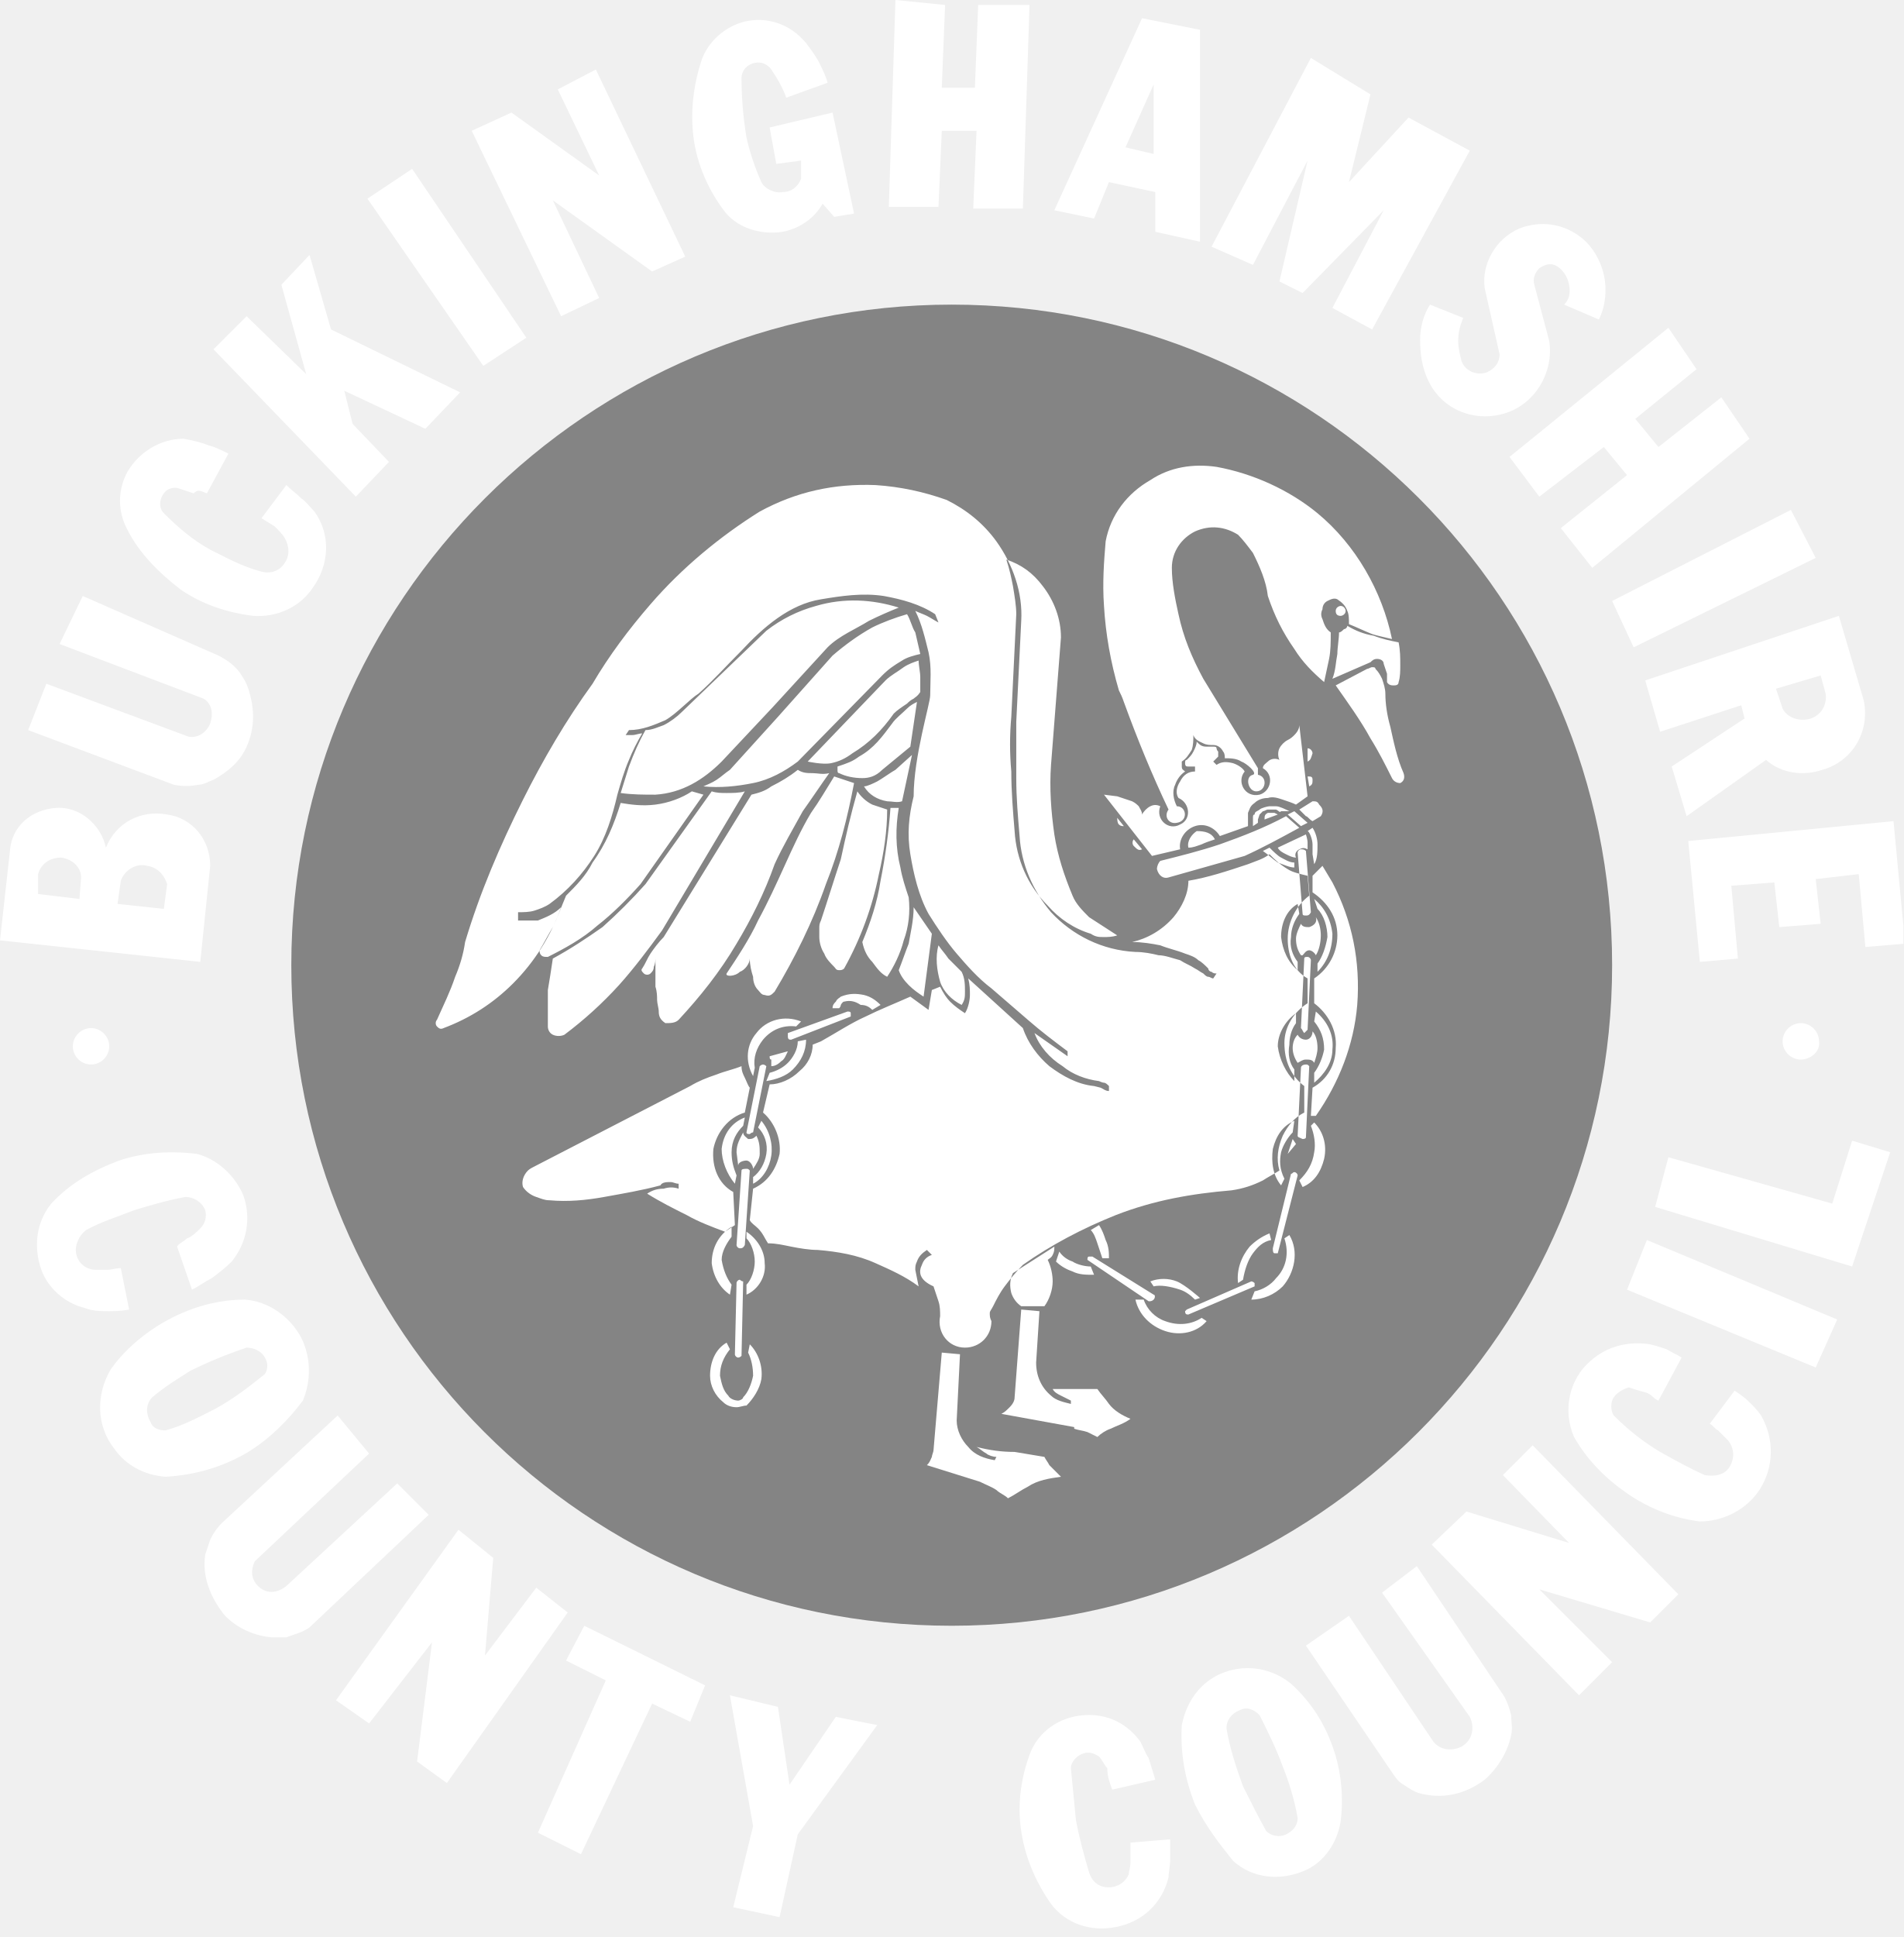
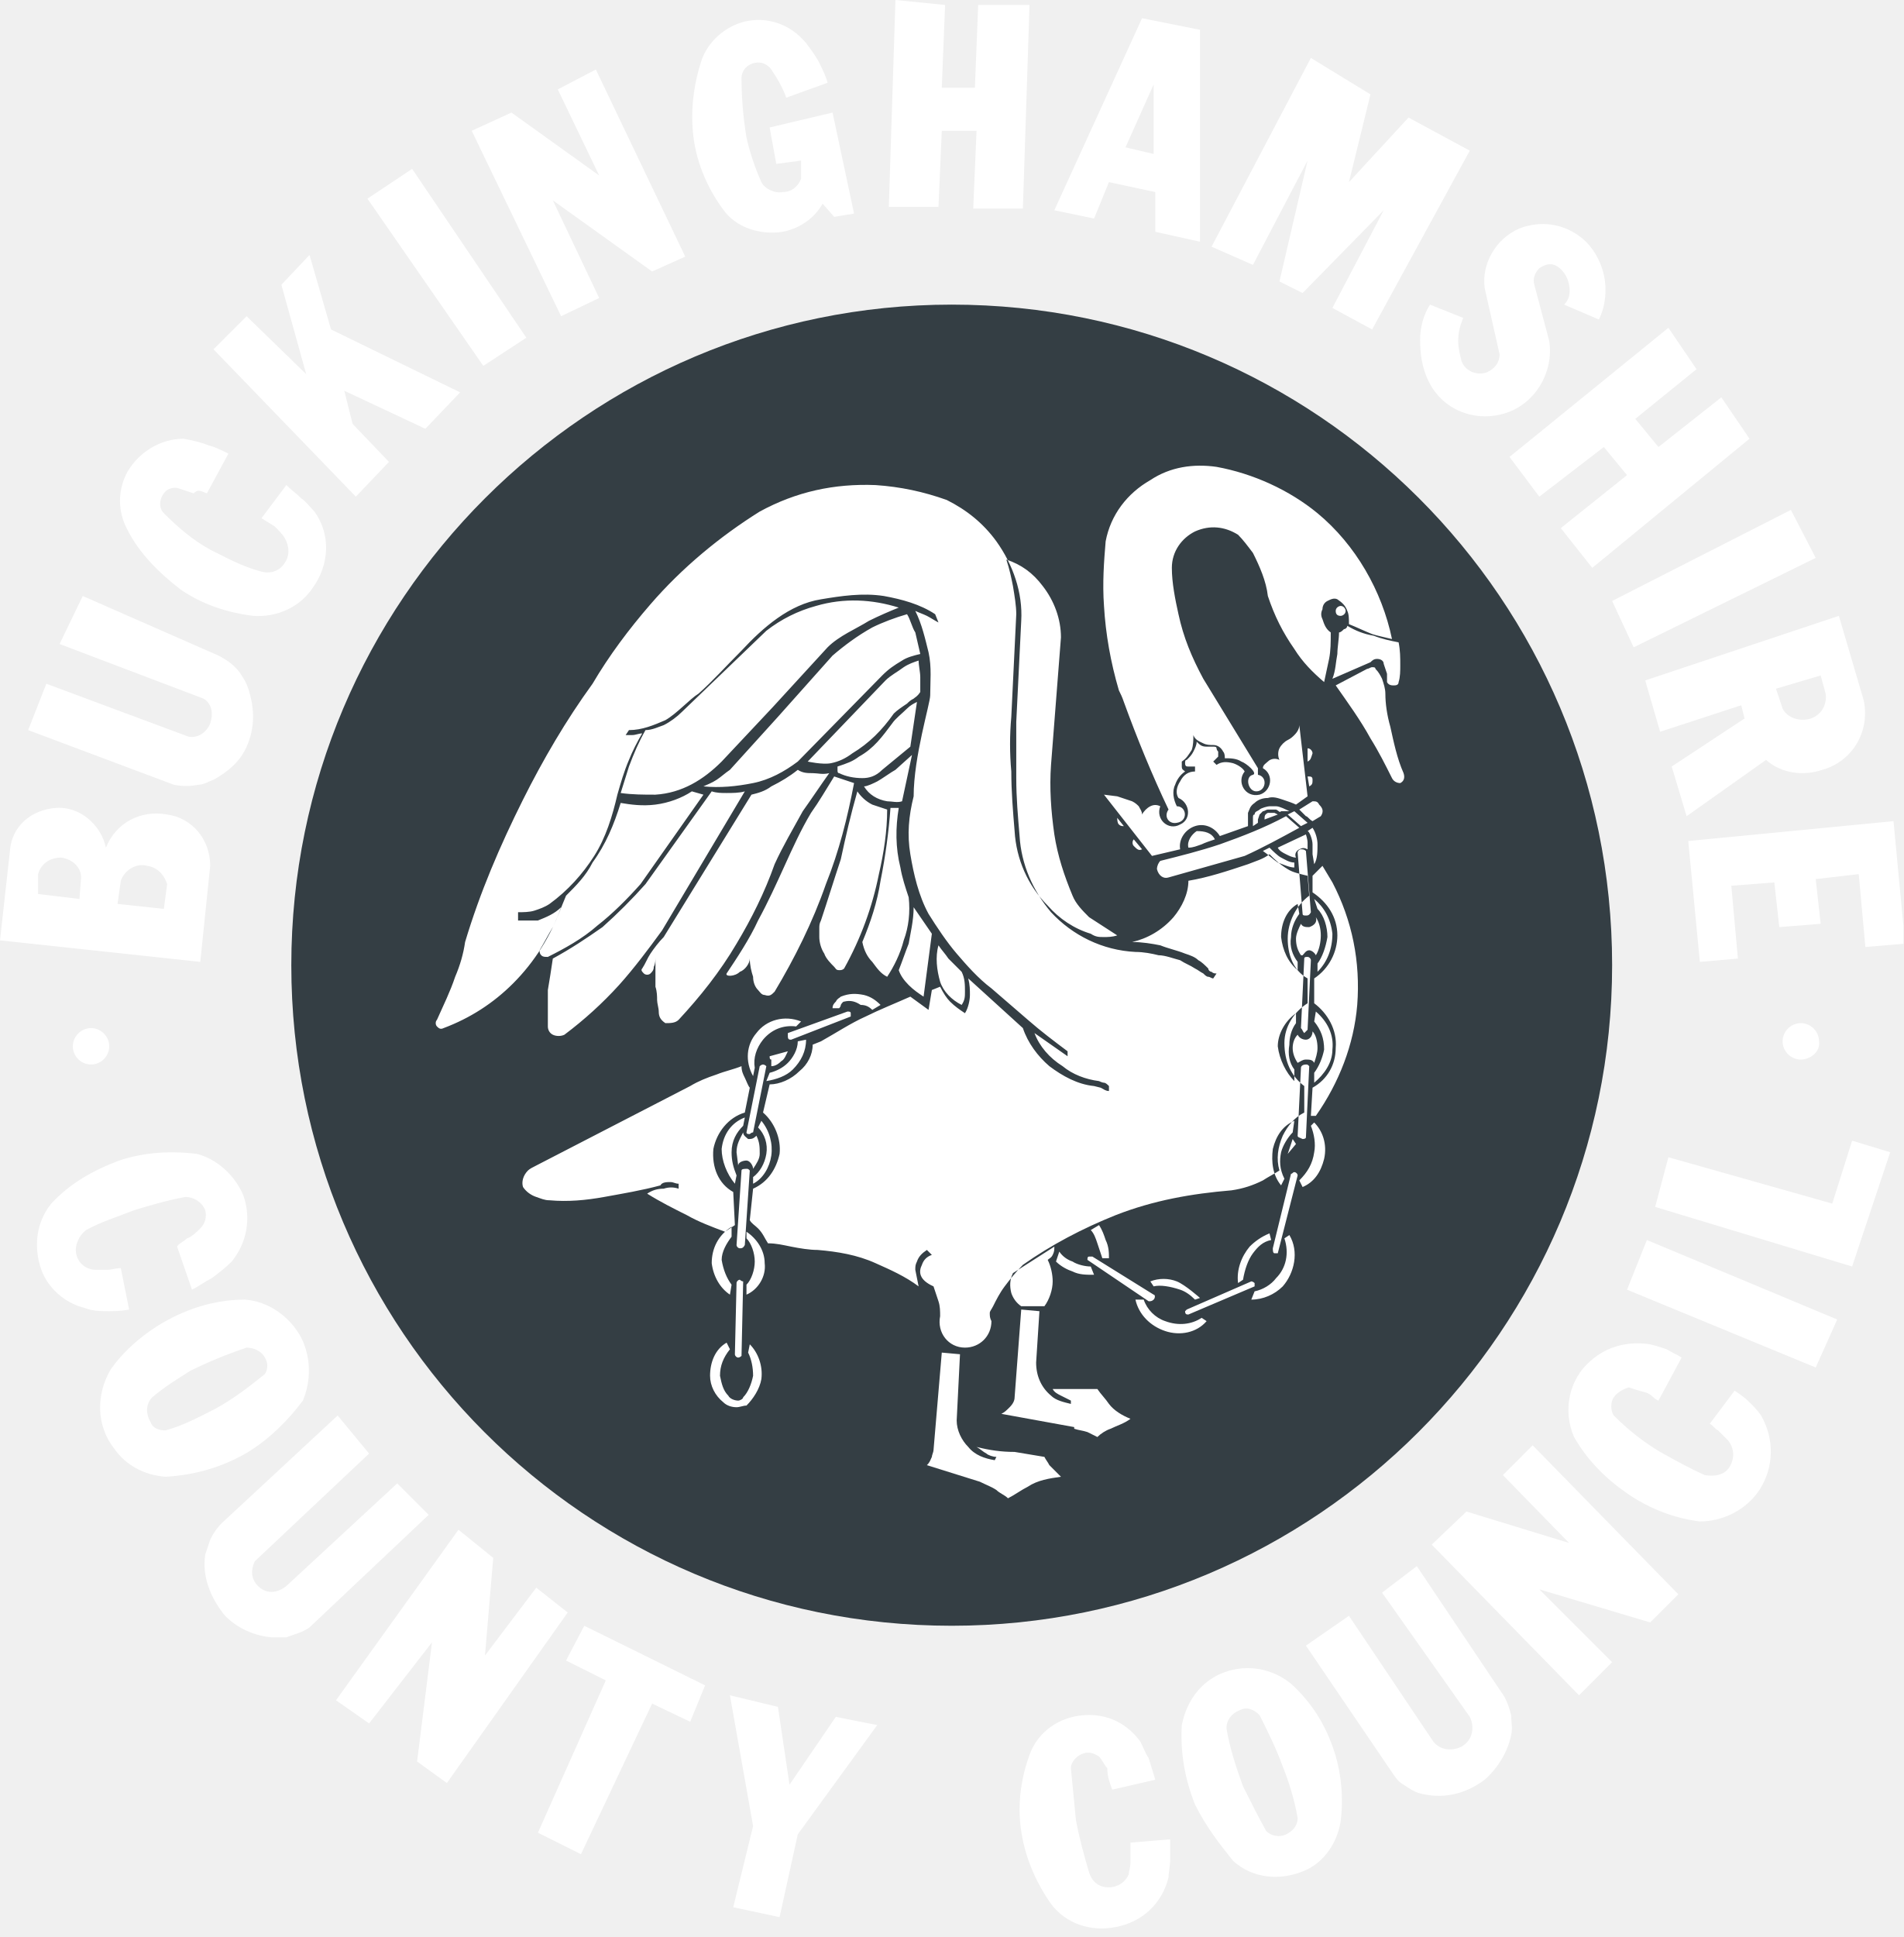
<svg xmlns="http://www.w3.org/2000/svg" xmlns:xlink="http://www.w3.org/1999/xlink" version="1.1" id="Layer_1" x="0px" y="0px" viewBox="0 0 115 117" style="enable-background:new 0 0 115 117;" xml:space="preserve">
  <style type="text/css">
	.st0{fill:#FFFFFF;}
	.st1{clip-path:url(#SVGID_2_);}
	.st2{fill-rule:evenodd;clip-rule:evenodd;fill:#FFFFFF;}
- 	.st3{fill:#848484;}
+ 	.st3{fill:rgb(52, 62, 68);}
</style>
  <circle class="st0" cx="57.5" cy="58.3" r="35.6" />
  <g>
    <defs>
      <rect id="SVGID_1_" width="115" height="116.6" />
    </defs>
    <clipPath id="SVGID_2_">
      <use xlink:href="#SVGID_1_" style="overflow:visible;" />
    </clipPath>
    <g class="st1">
      <path class="st2" d="M102,50.8l0.7,7.3l2.3-0.2l-0.4-4.4l2.6-0.2l0.3,2.7l2.5-0.2l-0.3-2.7l2.6-0.3l0.4,4.4l2.4-0.2l-0.7-7.4    L102,50.8z M107.3,41.6l0.4,1.2h0c0.3,0.6,1.1,0.8,1.7,0.6c0.6-0.2,1-0.8,0.9-1.5l-0.3-1.1L107.3,41.6z M99.4,41.1l0.9,3.1    l4.9-1.6l0.2,0.8l-4.4,2.9l0.9,3l4.8-3.4c0.9,0.8,2.2,1,3.4,0.6c1.8-0.5,2.9-2.3,2.5-4.2l-1.5-5.1L99.4,41.1z M97.4,36.3l1.3,2.8    l11-5.4l-1.5-2.9L97.4,36.3z M91.2,27.6L93,30l3.9-3l1.4,1.7l-4,3.2l1.9,2.4l9.5-7.8L104,24l-3.8,3l-1.4-1.7l3.7-3l-1.7-2.5    L91.2,27.6z M86.4,18.4c-0.4,0.6-0.6,1.4-0.6,2.1c0,0.8,0.1,1.7,0.5,2.5c0.8,1.7,2.7,2.5,4.5,2c1.9-0.5,3.1-2.5,2.8-4.4l-0.9-3.4    c-0.1-0.3,0-0.7,0.3-1c0.3-0.2,0.6-0.3,0.9-0.2c0.5,0.2,0.8,0.7,0.9,1.2c0.1,0.5,0,0.9-0.3,1.2l2.1,0.9c0.4-0.8,0.5-1.8,0.3-2.7    c-0.2-0.9-0.7-1.7-1.3-2.2c-1.1-0.9-2.5-1.1-3.8-0.6c-1.4,0.6-2.3,2.1-2.1,3.6l0.9,4c0,0.5-0.3,0.9-0.8,1.1    c-0.6,0.2-1.3-0.1-1.5-0.7c-0.1-0.4-0.2-0.8-0.2-1.2c0-0.5,0.1-0.9,0.3-1.4L86.4,18.4z M73.2,14.9l2.5,1.1L79,9.7L77.3,17l1.4,0.7    l4.9-5l-3.1,5.9l2.4,1.3l5.9-10.8l-3.7-2l-3.6,3.9l1.3-5.3l-3.6-2.2L73.2,14.9z M68,8.9l1.7,0.4l0-4.2L68,8.9z M63.7,12.7l2.4,0.5    l0.9-2.2l2.8,0.6v2.4l2.7,0.6l0-12.8L69,1.1L63.7,12.7z M53.7,12.5h3l0.2-4.6l2.1,0l-0.2,4.7h3l0.4-12.3h-3.1l-0.2,5l-2,0l0.2-5    L54.1,0L53.7,12.5z M50.4,13.1l1.2-0.2l-1.3-6.1l-3.8,0.9l0.4,2.2l1.5-0.2c0,0.2,0,0.3,0,0.5c0,0.2,0,0.4,0,0.6    c-0.2,0.5-0.6,0.8-1.1,0.8c-0.5,0.1-1.1-0.2-1.3-0.6c-0.4-0.9-0.7-1.8-0.9-2.7c-0.2-1.2-0.3-2.4-0.3-3.6c0-0.4,0.3-0.8,0.8-0.9    c0.4-0.1,0.8,0.1,1,0.4s0.4,0.6,0.6,1c0.1,0.2,0.2,0.4,0.3,0.7l2.5-0.9c-0.1-0.4-0.3-0.8-0.5-1.2c-0.2-0.4-0.5-0.8-0.8-1.2    C47.7,1.4,46.3,1,45,1.3c-1.2,0.3-2.2,1.2-2.6,2.3c-0.5,1.5-0.7,3.1-0.5,4.7c0.2,1.6,0.9,3.2,1.9,4.5c0.8,1,2.2,1.4,3.5,1.2    c1-0.2,1.9-0.8,2.4-1.7L50.4,13.1z M33.9,19.1l2.3-1.1l-2.8-5.9l6,4.3l2-0.9L36,4.2l-2.3,1.2l2.5,5.2l-5.3-3.8l-2.4,1.1L33.9,19.1    z M12.5,29.8l1.3-2.4c-0.4-0.2-0.8-0.4-1.2-0.5c-0.5-0.2-1-0.3-1.5-0.4c-1.4,0-2.7,0.8-3.4,2c-0.6,1.1-0.6,2.4,0,3.5    c0.7,1.4,1.9,2.6,3.2,3.6c1.3,0.9,2.8,1.4,4.4,1.6c1.4,0.1,2.8-0.5,3.6-1.7c1-1.4,1.1-3.2,0.1-4.6c-0.3-0.3-0.5-0.6-0.8-0.8    c-0.3-0.3-0.6-0.5-0.9-0.8l-1.5,2l0.8,0.5c0.2,0.2,0.5,0.5,0.6,0.7c0.3,0.5,0.3,1.1,0,1.5c-0.3,0.5-0.9,0.7-1.5,0.5    c-1.1-0.3-2-0.8-3-1.3c-1.1-0.6-2-1.4-2.8-2.2c-0.3-0.3-0.3-0.8,0-1.2c0.2-0.3,0.6-0.4,0.9-0.3h0c0.3,0.1,0.6,0.2,0.9,0.3    C12,29.5,12.2,29.7,12.5,29.8z M1.7,44.1l8.8,3.3c0.5,0.1,1,0.1,1.5,0c0.3,0,0.6-0.2,0.9-0.3c0.9-0.5,1.6-1.1,2-2    c0.5-1.1,0.5-2.3,0.1-3.5c-0.1-0.3-0.2-0.5-0.4-0.8c-0.3-0.5-0.8-0.9-1.4-1.2L5,36l-1.4,2.9l8.7,3.3l0,0c0.5,0.3,0.6,0.9,0.4,1.5    c-0.2,0.5-0.7,0.9-1.3,0.8l-8.6-3.2L1.7,44.1z M29.2,22.1l2.6-1.7l-6.9-10.2l-2.7,1.8L29.2,22.1z M21.5,30l2-2.1l-2.2-2.3l-0.5-2    l4.9,2.3l2.1-2.2l-7.8-3.8l-1.3-4.5L17,17.2l1.5,5.4l-3.6-3.5l-2,2L21.5,30z M7.1,54.6l2.8,0.3l0.2-1.5c-0.2-0.6-0.6-1-1.2-1.1    c-0.7-0.2-1.4,0.3-1.6,0.9L7.1,54.6z M2.3,54l2.5,0.3L4.9,53c0-0.6-0.5-1.1-1.2-1.2c-0.6,0-1.2,0.3-1.4,1L2.3,54z M0,56.8    l12.1,1.3l0.6-5.8c0-1.6-1.1-2.9-2.6-3.1c-1.6-0.3-3.1,0.5-3.7,2c-0.3-1.4-1.6-2.5-3-2.4c-1.5,0.1-2.7,1.1-2.8,2.6L0,56.8z     M7.8,79.1l-0.5-2.5c-0.3,0-0.6,0.1-0.8,0.1c-0.2,0-0.5,0-0.7,0l0,0c-0.6,0-1.1-0.4-1.2-1c-0.1-0.5,0.2-1.1,0.6-1.4    c0.9-0.5,1.9-0.8,2.9-1.2c1-0.3,2-0.6,3.1-0.8c0.5,0,1,0.3,1.2,0.8c0.1,0.4,0,0.8-0.3,1.1c-0.2,0.2-0.5,0.5-0.8,0.6    c-0.2,0.2-0.5,0.3-0.6,0.5l0.9,2.6c0.4-0.2,0.8-0.5,1.2-0.7c0.4-0.3,0.8-0.6,1.2-1c0.9-1.1,1.2-2.6,0.7-4    c-0.5-1.2-1.6-2.2-2.8-2.5c-1.6-0.2-3.2-0.1-4.7,0.4c-1.6,0.6-3,1.4-4.1,2.6c-0.9,1.1-1.1,2.6-0.6,4c0.4,1.1,1.4,2,2.6,2.3    c0.5,0.2,1,0.2,1.5,0.2C6.8,79.2,7.3,79.2,7.8,79.1z M108.8,64c-0.6,0-1.1-0.5-1.1-1.1c0-0.6,0.5-1.1,1.1-1.1    c0.6,0,1.1,0.5,1.1,1.1C110,63.5,109.4,64,108.8,64z M100,72.9l11.9,3.6l2.3-6.9l-2.3-0.7l-1.2,3.8l-9.9-2.8L100,72.9z M98.3,77.9    l11.4,4.7l1.3-2.9l-11.5-4.8L98.3,77.9z M100.2,84.6l1.4-2.6c-0.3-0.2-0.6-0.3-0.9-0.5c-0.3-0.1-0.6-0.2-1-0.3    c-1.3-0.2-2.6,0.1-3.6,1c-1.3,1.1-1.7,3-1,4.6c0.8,1.4,1.9,2.5,3.2,3.4c1.3,0.9,2.8,1.5,4.4,1.7c1.4,0,2.8-0.7,3.6-1.9    c0.9-1.4,0.9-3.1,0.1-4.5c-0.2-0.3-0.5-0.6-0.7-0.8c-0.3-0.3-0.6-0.5-0.9-0.7l-1.5,2c0.2,0.1,0.3,0.3,0.5,0.4    c0.2,0.2,0.4,0.4,0.6,0.6c0.4,0.5,0.4,1.1,0.1,1.6c-0.3,0.5-0.9,0.6-1.5,0.5c-0.9-0.4-1.8-0.9-2.7-1.4c-1-0.6-1.9-1.3-2.8-2.2    c-0.2-0.3-0.2-0.8,0-1.1c0.2-0.3,0.6-0.5,0.9-0.6c0.3,0.1,0.6,0.2,1,0.3S99.9,84.5,100.2,84.6z M95.4,102.4l2-2L93,96l6.7,2    l1.7-1.7l-8.8-9l-1.8,1.8l4,4.1l-6.2-1.9l-2.1,2L95.4,102.4z M78.9,99.4l5.3,7.8c0.2,0.3,0.4,0.5,0.6,0.6c0.3,0.2,0.6,0.4,0.9,0.5    c1.4,0.4,2.8,0.1,4-0.8c0.8-0.7,1.4-1.7,1.6-2.7c0.1-0.4,0-0.8,0-1.2c-0.1-0.4-0.2-0.7-0.4-1.1l-5.3-7.9l-2.1,1.6l5.3,7.5    c0.3,0.6,0.2,1.4-0.5,1.8c-0.6,0.3-1.3,0.2-1.7-0.3l-5.1-7.6L78.9,99.4z M74.5,112.4c1.2,1.1,2.9,1.2,4.3,0.6c1.2-0.5,2-1.7,2.2-3    c0.2-1.6,0-3.3-0.6-4.8c-0.5-1.3-1.3-2.5-2.4-3.5c-1.1-0.9-2.6-1.2-4-0.7c-1.4,0.5-2.3,1.7-2.6,3.2c-0.1,1.7,0.2,3.3,0.8,4.8    C72.9,110.4,73.7,111.4,74.5,112.4z M76.5,110.6c0.3,0.3,0.8,0.4,1.2,0.2c0.4-0.2,0.7-0.5,0.7-1c-0.2-1.1-0.5-2.1-0.9-3.1    c-0.4-1.1-0.9-2.1-1.4-3.1c-0.4-0.4-0.8-0.5-1.2-0.3c-0.5,0.2-0.8,0.6-0.8,1.1c0.2,1.2,0.6,2.4,1,3.5    C75.6,108.9,76,109.7,76.5,110.6z M67.2,108.1l2.6-0.6l-0.4-1.3c-0.2-0.3-0.3-0.6-0.5-1c-0.8-1.1-2-1.7-3.4-1.6    c-1.5,0.1-2.8,1-3.3,2.4c-0.4,1.1-0.6,2.2-0.6,3.3c0,2,0.7,4,1.9,5.7c0.9,1.2,2.4,1.7,3.9,1.4c1.6-0.3,2.8-1.4,3.2-3    c0-0.3,0.1-0.7,0.1-1.1c0-0.4,0-0.8,0-1.2l-2.4,0.2c0,0.4,0,0.8,0,1.2c0,0.3-0.1,0.5-0.1,0.7c-0.2,0.5-0.7,0.8-1.2,0.8    c-0.6,0-1-0.3-1.2-0.9c-0.3-1-0.6-2.1-0.8-3.2l-0.3-3.1c0-0.4,0.4-0.8,0.8-0.9c0.3-0.1,0.6,0,0.9,0.2c0.2,0.2,0.3,0.5,0.5,0.7    C66.9,107.4,67.1,107.8,67.2,108.1z M44.3,115.2l2.8,0.6l1.1-5l4.8-6.6l-2.5-0.5l-2.8,4.1l-0.7-4.7l-2.9-0.7l1.4,7.9L44.3,115.2z     M32.5,110.7l2.6,1.3l4.3-9.1l2.3,1.1l0.9-2.2l-7.3-3.6l-1.1,2.1l2.4,1.2L32.5,110.7z M20.3,102.7l7.4-10.3l2.1,1.7l-0.5,5.9    l3.1-4.1l1.9,1.5L27,107.7l-1.8-1.3l0.9-7.2l-3.8,4.9L20.3,102.7z M20.4,85.5l-7,6.5c-0.3,0.3-0.5,0.6-0.7,1    c-0.1,0.3-0.2,0.6-0.3,0.9c-0.2,1.3,0.3,2.6,1.2,3.7c0.8,0.8,1.8,1.2,2.8,1.3c0.3,0,0.6,0,0.9,0c0.5-0.2,1-0.3,1.4-0.6l7.2-6.8    l-1.9-1.9l-6.7,6.2c-0.5,0.4-1.1,0.5-1.6,0.1c-0.5-0.4-0.6-1-0.3-1.6l6.9-6.5L20.4,85.5z M10,89.2c1.8-0.1,3.5-0.6,5-1.5    c1.3-0.8,2.4-1.9,3.3-3.1c0.5-1.2,0.5-2.6-0.1-3.8c-0.7-1.3-2-2.2-3.4-2.3c-1.9,0-3.7,0.6-5.3,1.6c-1.1,0.7-2.1,1.6-2.8,2.6    c-0.9,1.5-0.9,3.4,0.2,4.8C7.6,88.5,8.7,89.1,10,89.2z M10,86.4c1.1-0.3,2-0.8,3-1.3c1.1-0.6,2-1.3,3-2.1c0.2-0.3,0.2-0.7,0-1    c-0.2-0.4-0.7-0.6-1.1-0.6c-1.2,0.4-2.4,0.9-3.4,1.4c-0.8,0.5-1.6,1-2.3,1.6c-0.4,0.4-0.4,1-0.1,1.5C9.2,86.2,9.5,86.4,10,86.4z     M5.5,64.3c-0.6,0-1.1-0.5-1.1-1.1c0-0.6,0.5-1.1,1.1-1.1c0.6,0,1.1,0.5,1.1,1.1C6.6,63.8,6.1,64.3,5.5,64.3z" />
      <path class="st3" d="M57.5,18.4c-22,0-39.9,17.9-39.9,39.9c0,22,17.8,39.9,39.9,39.9c22,0,39.9-17.9,39.9-39.9    C97.4,36.2,79.5,18.4,57.5,18.4z M84.6,40.2c0,0.3,0,0.7-0.1,1c0,0.2-0.2,0.2-0.3,0.2c-0.1,0-0.3,0-0.4-0.2c0,0,0-0.1,0-0.2    c0-0.1,0-0.2,0-0.3l-0.2-0.6c0-0.2-0.2-0.3-0.4-0.3c-0.2,0-0.3,0.1-0.4,0.2l-2.3,1c0.2-0.5,0.2-1,0.3-1.5c0-0.4,0.1-0.9,0.1-1.3    c0.1,0,0.2-0.1,0.3-0.2c0.1,0,0.2-0.1,0.2-0.2c0.5,0.3,1,0.5,1.6,0.6c0.5,0.2,1,0.3,1.5,0.4C84.6,39.3,84.6,39.7,84.6,40.2z     M80.7,36.9c0-0.2,0.2-0.3,0.3-0.3c0.2,0,0.3,0.2,0.3,0.3c0,0.2-0.2,0.3-0.3,0.3C80.8,37.2,80.7,37.1,80.7,36.9z M66.8,32.7    c0.3-1.6,1.3-2.9,2.7-3.7c1.2-0.8,2.6-1,4-0.8c2.2,0.4,4.4,1.4,6.1,2.8c2.3,1.9,3.9,4.7,4.5,7.6c-0.4-0.1-0.9-0.2-1.2-0.3    c-0.5-0.2-0.9-0.4-1.4-0.6c0-0.3,0-0.6-0.1-0.8c-0.1-0.3-0.3-0.5-0.6-0.7c-0.2-0.1-0.4,0-0.6,0.1c-0.2,0.1-0.3,0.3-0.3,0.5    c-0.1,0.2-0.1,0.4,0,0.6c0.1,0.3,0.2,0.6,0.5,0.8c0,0.6,0,1.1-0.1,1.6c-0.1,0.5-0.2,0.9-0.3,1.4c-0.7-0.6-1.3-1.2-1.8-2    c-0.7-1-1.2-2-1.6-3.2c-0.1-0.9-0.5-1.8-0.9-2.6c-0.3-0.4-0.6-0.8-0.9-1.1c-0.8-0.5-1.7-0.6-2.6-0.2c-0.8,0.4-1.4,1.2-1.4,2.2    c0,0.9,0.2,1.9,0.4,2.8c0.3,1.4,0.8,2.6,1.5,3.9l3.3,5.4l0,0.4c0.6,0.1,0.5,1-0.1,1c-0.5,0-0.7-0.9-0.2-1c0.3-0.1-0.4-0.7-0.7-0.8    c-0.3-0.2-0.7-0.2-1-0.2c0-0.1,0-0.3-0.1-0.4c-0.1-0.2-0.3-0.4-0.6-0.4c-0.2,0-0.4,0-0.6-0.1c-0.2-0.1-0.5-0.2-0.6-0.5    c0,0.3,0,0.6-0.1,0.9c-0.2,0.3-0.3,0.5-0.6,0.7c0,0.2,0,0.2,0,0.3c0,0.2,0.1,0.2,0.2,0.3c-0.3,0.2-0.5,0.5-0.6,0.8    c-0.2,0.4-0.1,0.9,0.1,1.3c0.6,0,0.7,0.9,0,1c-0.5,0.1-0.8-0.4-0.5-0.8c-1-2.1-1.9-4.3-2.7-6.5c-0.1-0.3-0.2-0.5-0.3-0.7    c-0.5-1.7-0.8-3.4-0.9-5.1C66.6,35.2,66.7,33.9,66.8,32.7z M79.3,51c0-0.3-0.2-0.8-0.3-0.8l0.3-0.2c0.2,0.3,0.3,0.7,0.3,1    c0,0.4,0,0.9-0.2,1.2l-0.1-0.6C79.3,51.5,79.3,51.3,79.3,51z M79.5,55.4c0.2,0.3,0.3,0.7,0.3,1.1c0,0.4-0.1,0.9-0.3,1.2    c-0.1-0.2-0.3-0.3-0.4-0.3c-0.2,0-0.3,0.2-0.4,0.3l-0.1,0c-0.2-0.3-0.3-0.6-0.3-1c0-0.3,0.2-0.7,0.3-0.9c0.1,0.2,0.3,0.2,0.5,0.2    C79.4,55.9,79.6,55.7,79.5,55.4z M79.4,54.3c0.6,0.5,1,1.2,1.1,2.1c0,0.9-0.3,1.7-0.9,2.3l0-0.5c0.3-0.4,0.5-1,0.6-1.6    c0-0.6-0.2-1.3-0.6-1.7L79.4,54.3z M79.6,63.3c0,0.3-0.1,0.6-0.2,0.9c-0.1-0.2-0.3-0.2-0.5-0.2c-0.2,0-0.3,0.1-0.5,0.2    c-0.2-0.3-0.3-0.6-0.3-0.9c0-0.3,0.1-0.6,0.3-0.8c0.1,0.2,0.3,0.3,0.5,0.3c0.2,0,0.4-0.2,0.4-0.5C79.5,62.5,79.6,62.9,79.6,63.3z     M79.4,61.7l0.1-0.6c0.7,0.6,1.1,1.4,1,2.3c0,0.8-0.5,1.5-1.1,2v-0.6c0.3-0.4,0.5-0.9,0.6-1.4C80,62.7,79.8,62.2,79.4,61.7z     M78.2,64.6l0,0.7c-0.5-0.5-0.9-1.3-1-2.1c0-0.7,0.4-1.5,1.1-2l0,0.6c-0.3,0.4-0.4,0.9-0.4,1.3C77.8,63.7,77.9,64.2,78.2,64.6z     M78.6,62.1l0.2-4.2c0-0.1,0.1-0.1,0.2-0.1c0.1,0,0.2,0.1,0.2,0.2l-0.2,4.2c-0.1,0.1-0.2,0.2-0.2,0.2    C78.7,62.3,78.7,62.2,78.6,62.1z M78.4,58.1v0.5c-0.6-0.5-0.9-1.2-1-2c0-0.8,0.3-1.6,1-2l0.1,0.6c-0.3,0.4-0.5,0.9-0.5,1.4    C77.9,57.2,78.1,57.7,78.4,58.1z M78.9,55.3c-0.1,0-0.2,0-0.2-0.1l-0.3-3.7c0-0.1,0.1-0.2,0.2-0.2c0.1,0,0.2,0,0.3,0.1l0.3,3.7    C79.1,55.3,79,55.3,78.9,55.3z M78.3,51.8c-0.2,0-0.4-0.1-0.6-0.2c-0.2-0.1-0.4-0.2-0.5-0.4l1.7-0.8c0,0,0.1,0.3,0.1,0.5    c0,0.2,0,0.3,0,0.4c-0.2-0.1-0.3-0.1-0.5,0C78.3,51.4,78.2,51.6,78.3,51.8z M66.7,48l0.8,0.1c0.3,0.1,0.6,0.2,0.9,0.3    c0.2,0.1,0.3,0.2,0.4,0.3c0.1,0.2,0.2,0.3,0.2,0.5c0.1-0.2,0.3-0.4,0.5-0.5c0.2-0.1,0.4-0.1,0.6,0c-0.3,0.8,0.5,1.5,1.2,1.1    c0.7-0.3,0.6-1.3-0.1-1.6c-0.2-0.3-0.1-0.7,0.1-1c0.2-0.4,0.5-0.6,0.9-0.6l0-0.3h-0.4c-0.1,0-0.2,0-0.2-0.2c0-0.1,0-0.2,0.1-0.2    c0.2-0.2,0.3-0.3,0.4-0.5c0.1-0.2,0.2-0.4,0.2-0.6c0.2,0.2,0.3,0.3,0.6,0.3h0.4c0.1,0,0.2,0,0.2,0.1c0,0,0,0.1,0.1,0.2    c0,0.1,0,0.2,0,0.3l-0.3,0.3l0.2,0.2c0.3-0.2,0.6-0.2,1-0.1c0.3,0.1,0.6,0.3,0.7,0.5c-0.5,0.6,0,1.6,0.9,1.4    c0.7-0.2,0.9-1.2,0.2-1.6c0-0.2,0.2-0.3,0.3-0.4c0.2-0.2,0.5-0.2,0.7-0.1c-0.1-0.2-0.1-0.5,0-0.7c0.1-0.2,0.3-0.4,0.5-0.5    c0.2-0.1,0.3-0.2,0.4-0.3c0.2-0.2,0.3-0.4,0.3-0.6l0.5,4.3l-0.7,0.5c-0.2-0.1-0.5-0.2-0.8-0.3c-0.3-0.1-0.6-0.2-0.9-0.1    c-0.3,0-0.6,0.1-0.8,0.3c-0.3,0.2-0.3,0.4-0.4,0.6c0,0.2,0,0.7,0,0.8l-1.7,0.6c-0.3-0.5-0.9-0.8-1.5-0.6c-0.6,0.2-1,0.8-0.9,1.4    l-1.7,0.4L66.7,48z M69,51.3c-0.2,0.1-0.3,0-0.5-0.2c-0.1-0.1-0.1-0.3,0-0.4L69,51.3z M67.9,49.9c-0.1,0-0.2,0-0.3-0.1    c-0.1-0.1-0.1-0.3-0.1-0.4L67.9,49.9z M79,46L79,45.2c0.2,0,0.3,0.2,0.3,0.3C79.2,45.8,79.2,45.9,79,46z M79.3,47.1    c0,0.2,0,0.3-0.2,0.4l-0.1-0.6C79.2,46.9,79.3,46.9,79.3,47.1z M77.1,48.9c-0.2,0-0.3,0-0.5,0c-0.1,0-0.2,0.1-0.3,0.1    c-0.1,0.1-0.2,0.2-0.2,0.2l-0.1,0.3v0.2l-0.3,0.2c0-0.2,0-0.3,0-0.5c0-0.1,0-0.2,0.1-0.2c0-0.2,0.2-0.2,0.3-0.3    c0.1-0.1,0.5-0.2,0.6-0.2c0.1,0,0.2,0,0.4,0s0.6,0.2,0.8,0.3L77.4,49C77.3,49.1,77.3,49,77.1,48.9z M77.2,49.2l-0.8,0.3    c0-0.2,0-0.3,0.2-0.4c0.2,0,0.3,0,0.4,0L77.2,49.2z M78.2,49l0.8,0.7l-0.4,0.2l-0.8-0.7L78.2,49z M73.4,50.7    c-0.3,0.1-0.6,0.2-0.8,0.3c-0.3,0.1-0.5,0.2-0.8,0.2c-0.1-0.4,0.2-0.8,0.5-1C72.8,50.2,73.2,50.3,73.4,50.7z M70.1,52    c1.2-0.3,2.4-0.6,3.6-1c1.4-0.5,2.7-1,4-1.7l0.8,0.7c-1.1,0.6-2.2,1.2-3.3,1.7L70.6,53c-0.3,0.1-0.6-0.1-0.7-0.5    C69.9,52.3,70,52.1,70.1,52z M76.7,51.2c0.2,0.2,0.5,0.5,0.7,0.6c0.2,0.1,0.5,0.3,0.8,0.3l0,0.3c-0.3,0-0.7-0.2-1-0.3    c-0.3-0.2-0.6-0.5-0.9-0.7L76.7,51.2z M79.3,49.6c-0.2-0.1-0.3-0.3-0.4-0.3c-0.1-0.1-0.2-0.2-0.4-0.4l0.8-0.5c0.2,0,0.3,0,0.4,0.2    c0.2,0.2,0.3,0.4,0.1,0.7L79.3,49.6z M63,35.4c0.7,0.9,1.1,2,1.1,3.1l-0.6,7.7c-0.1,1.4,0,2.8,0.2,4.2c0.2,1.3,0.6,2.5,1.1,3.7    c0.2,0.5,0.6,0.9,1,1.3l1.7,1.1c-0.3,0.1-0.6,0.1-0.8,0.1c-0.3,0-0.5,0-0.8-0.2c-1-0.3-1.9-0.9-2.6-1.7c-1.2-1.2-1.9-2.8-2-4.5    c-0.1-1.2-0.2-2.4-0.2-3.6c-0.1-1.1-0.1-2.2,0-3.3l0.3-6.2c0-0.5-0.1-1.1-0.2-1.7c-0.1-0.5-0.2-1-0.4-1.6    C61.7,34.1,62.4,34.6,63,35.4z M39.1,72.1c0.3-0.2,0.6-0.3,1-0.3c0.3-0.1,0.6-0.1,0.9,0l0-0.3c-0.2,0-0.3-0.1-0.5-0.1    c-0.2,0-0.5,0-0.6,0.2c-1.1,0.3-2.3,0.5-3.4,0.7c-1.1,0.2-2.2,0.3-3.3,0.2v0c-0.3,0-0.5-0.1-0.8-0.2c-0.3-0.1-0.6-0.3-0.8-0.6    c-0.1-0.3,0-0.7,0.3-1c0.1-0.1,0.3-0.2,0.5-0.3l9.3-4.8h0c0.5-0.3,1-0.5,1.6-0.7c0.5-0.2,1-0.3,1.5-0.5c0,0.3,0.1,0.5,0.2,0.7    c0.1,0.2,0.2,0.5,0.3,0.6l-0.3,1.5c-1,0.3-1.7,1.2-1.9,2.2c-0.1,1.1,0.3,2.1,1.2,2.6L44.4,74l-0.6,0.4c-0.8-0.3-1.6-0.6-2.3-1    C40.7,73,39.9,72.6,39.1,72.1z M54.6,56.8c-0.2,0.8-0.6,1.6-1,2.2v0c-0.4-0.2-0.6-0.5-0.9-0.9c-0.3-0.3-0.5-0.7-0.6-1.2    c0.5-1.2,0.9-2.4,1.1-3.7c0.3-1.5,0.5-3,0.6-4.4l0.5,0c-0.2,1.2-0.2,2.4,0.1,3.6c0.1,0.6,0.3,1.2,0.5,1.8    C55,55.1,54.9,56,54.6,56.8z M55.2,54.8l1.1,1.6l-0.5,3.8c-0.3-0.2-0.6-0.4-0.9-0.7c-0.3-0.3-0.5-0.6-0.6-0.9    c0.2-0.5,0.4-1.1,0.6-1.6C55,56.4,55.2,55.6,55.2,54.8z M44.7,75.4c-0.1,0-0.2-0.1-0.2-0.2l0.3-4.5c0-0.1,0.2-0.1,0.3-0.1    c0.1,0,0.1,0,0.2,0.1L45,75.2C44.9,75.4,44.8,75.4,44.7,75.4z M44.9,77.4l-0.1,4.5C44.7,82,44.6,82,44.6,82    c-0.1,0-0.2-0.1-0.2-0.2l0.1-4.3c0-0.1,0.1-0.2,0.2-0.2C44.7,77.3,44.8,77.4,44.9,77.4z M43.6,69.4c0.1-0.9,0.6-1.6,1.4-1.9    L44.9,68c-0.4,0.4-0.7,0.9-0.7,1.6c0,0.5,0.1,0.9,0.3,1.4l-0.1,0.5C43.9,70.9,43.6,70.1,43.6,69.4z M45.1,70.1    c-0.2,0-0.5,0.1-0.5,0.3l-0.1-0.8c0-0.5,0.2-0.8,0.4-1.2c0,0.2,0.2,0.3,0.3,0.4c0.2,0,0.3,0,0.5-0.2c0.2,0.4,0.2,0.7,0.2,1.1    c0,0.3-0.2,0.6-0.4,0.9C45.5,70.4,45.3,70.1,45.1,70.1z M45.5,71.1c0.4-0.3,0.7-0.8,0.8-1.4c0.1-0.6-0.1-1.2-0.5-1.6l0.2-0.4    c0.5,0.6,0.7,1.4,0.6,2.1c-0.1,0.7-0.5,1.4-1.1,1.7L45.5,71.1z M45.5,68.4c-0.1,0-0.2,0.1-0.2,0.1c-0.1,0-0.2,0-0.2-0.1l0.8-4    c0.1-0.1,0.2-0.1,0.2-0.1c0,0,0.1,0,0.2,0.1L45.5,68.4z M46.1,62.8c-0.4,0.5-0.6,1.1-0.5,1.7L45.5,65c-0.5-0.9-0.4-1.9,0.2-2.6    c0.6-0.8,1.7-1.1,2.7-0.7L48.1,62C47.3,61.9,46.6,62.2,46.1,62.8z M39.6,57.8c0,0.2,0,0.4-0.1,0.6c0,0.2-0.1,0.3-0.2,0.4    c-0.1,0.1-0.3,0.1-0.4,0c-0.1-0.1-0.2-0.2-0.1-0.3c0.2-0.3,0.3-0.6,0.5-0.9c0.2-0.3,0.5-0.7,0.8-1l5.3-8.6    c0.4-0.1,0.8-0.2,1.2-0.5c0.6-0.3,1.1-0.6,1.6-1c0.3,0.2,0.6,0.2,0.9,0.2c0.3,0,0.6,0.1,1,0c-0.5,0.7-1.1,1.6-1.6,2.3    c-0.6,1.1-1.2,2.1-1.7,3.2c-0.6,1.7-1.4,3.3-2.3,4.8c-1,1.7-2.2,3.2-3.5,4.6c-0.2,0.2-0.5,0.2-0.8,0.2c-0.3-0.2-0.4-0.4-0.4-0.7    c0-0.2-0.1-0.5-0.1-0.7c0-0.2,0-0.5-0.1-0.8l0-1.9L39.6,57.8z M37.4,59.5c-1,1.1-2.1,2.1-3.3,3c-0.2,0.1-0.5,0.1-0.7,0    c-0.2-0.1-0.3-0.3-0.3-0.5c0-0.7,0-1.4,0-2.2c0.1-0.6,0.2-1.2,0.3-1.9c1.1-0.6,2-1.2,3-1.9c0.9-0.8,1.8-1.7,2.6-2.6l4-5.6    c0.3,0.1,0.6,0.1,0.9,0.1c0.3,0,0.8,0,1.1-0.1L40,56.2C39.2,57.3,38.3,58.5,37.4,59.5z M43.9,58.8c0.6-0.9,1.4-2.1,1.9-3.2    c0.6-1.1,1.1-2.2,1.6-3.3c0.5-1.1,1-2.2,1.6-3.2c0.5-0.7,0.9-1.4,1.4-2.2l1.2,0.4c-0.4,2.1-0.9,4.1-1.7,6.1    c-0.8,2.3-1.9,4.5-3.1,6.5c-0.2,0.2-0.3,0.3-0.6,0.2c-0.2,0-0.3-0.2-0.4-0.3c-0.2-0.2-0.3-0.5-0.3-0.8c-0.1-0.3-0.2-0.7-0.2-1.1    c0,0.3-0.3,0.7-0.6,0.8C44.4,59,43.8,59,43.9,58.8z M51.8,47.8c0.2,0.3,0.5,0.6,0.9,0.8l0.9,0.3c0,1.3-0.2,2.6-0.5,3.9    c-0.4,2-1.1,3.9-2.1,5.7c-0.1,0.1-0.2,0.1-0.3,0.1c-0.2,0-0.2-0.1-0.3-0.2c-0.2-0.2-0.5-0.5-0.6-0.8c-0.2-0.3-0.3-0.7-0.3-1    c0-0.2,0-0.3,0-0.5c0-0.2,0-0.3,0.1-0.5c0.4-1.2,0.8-2.5,1.2-3.7C51.1,50.5,51.4,49.2,51.8,47.8z M46.5,64.8    c0.4-0.1,0.8-0.3,1.1-0.6c0.3-0.3,0.6-0.8,0.6-1.3l0.5-0.1c0,0.7-0.3,1.3-0.8,1.8c-0.4,0.4-1,0.6-1.6,0.7L46.5,64.8z M46.5,63.8    l1.1-0.3c-0.1,0.2-0.2,0.5-0.4,0.6c-0.2,0.2-0.4,0.3-0.6,0.3c0-0.1,0-0.3,0-0.4C46.5,64,46.5,63.9,46.5,63.8z M47.8,62.8    c-0.1,0-0.2,0-0.2-0.2c0-0.1,0-0.1,0-0.2l3.6-1.3c0.1,0,0.2,0,0.2,0.1c0,0.1,0,0.2,0,0.2L47.8,62.8z M51,60.5    c-0.1,0-0.2,0.2-0.2,0.2c0,0.1-0.1,0.2-0.1,0.2h-0.4c0-0.2,0.1-0.3,0.2-0.4c0.1-0.2,0.2-0.2,0.3-0.3c0.5-0.2,0.9-0.2,1.4-0.1    c0.4,0.1,0.7,0.3,1,0.6l-0.5,0.3c-0.2-0.2-0.4-0.3-0.7-0.3C51.7,60.5,51.4,60.4,51,60.5z M54.5,48.4c-0.3,0.1-0.6,0-0.9,0    c-0.6-0.1-1.1-0.4-1.4-0.9c0.2,0,0.6-0.2,0.8-0.3c0.2-0.1,0.9-0.6,1.1-0.7l1-0.9L54.5,48.4z M53.3,46.5c-0.4,0.4-0.8,0.5-1.2,0.5    c-0.5,0-1-0.1-1.4-0.3c-0.1,0-0.1-0.1-0.1-0.2c0,0,0-0.2,0-0.2c0.6-0.2,0.9-0.3,1.3-0.6c0.9-0.5,1.4-1.2,2-2    c0.2-0.3,0.6-0.6,0.9-0.9c0.2-0.2,0.4-0.3,0.6-0.4L55,45.1L53.3,46.5z M55.2,42.2c-0.2,0.1-0.3,0.2-0.4,0.3    c-0.3,0.2-0.6,0.4-0.8,0.6c-0.7,1-1.5,1.8-2.5,2.4c-0.4,0.3-0.8,0.5-1.3,0.6c-0.5,0.1-1.4-0.1-1.4-0.1l4.7-4.9    c0.3-0.3,0.7-0.5,1.1-0.8c0.3-0.2,0.6-0.3,0.9-0.4c0,0.3,0.1,0.7,0.1,1c0,0.3,0,0.6,0,0.9C55.4,42.1,55.3,42.1,55.2,42.2z     M54.5,39.9c-0.5,0.3-0.8,0.5-1.2,0.9L48.2,46c-0.8,0.6-1.7,1.1-2.7,1.3c-1,0.2-2,0.3-3,0.2c0.2-0.1,0.5-0.2,0.8-0.4    c0.3-0.2,0.5-0.4,0.8-0.6l2.9-3.2l3.3-3.7c0.7-0.6,1.5-1.2,2.4-1.7c0.6-0.3,1.4-0.6,2.1-0.8c0.2,0.3,0.3,0.8,0.5,1.1l0.3,1.3    C55.2,39.6,54.8,39.7,54.5,39.9z M52.5,37.5c-0.8,0.5-1.8,0.9-2.5,1.6l-3.3,3.6L43.6,46c-1.1,1.1-2.4,1.9-4,2    c-0.7,0-1.4,0-2.1-0.1l0.5-1.6c0.3-0.8,0.6-1.5,1-2.2c0.4,0,0.8-0.2,1.1-0.3c0.4-0.2,0.8-0.5,1.1-0.8l5.1-4.9    c0.9-0.7,1.9-1.2,3-1.5c1.7-0.5,3.4-0.4,5,0.1C53.8,36.9,53.1,37.2,52.5,37.5z M39.6,48.6c0.8-0.1,1.6-0.4,2.2-0.8l0.7,0.2    l-3.8,5.4c-0.8,0.9-1.7,1.8-2.6,2.5c-0.9,0.8-2,1.4-3,1.9c-0.2,0-0.3,0-0.4-0.1c-0.1-0.1-0.1-0.2-0.1-0.3c0.3-0.5,0.5-0.9,0.8-1.4    c0.3-0.6,0.5-1.2,0.8-1.9c0.6-0.6,1.2-1.2,1.6-2c0.8-1.1,1.3-2.3,1.7-3.6C38.1,48.6,38.8,48.7,39.6,48.6z M44.2,77.6l-0.1,0.6    c-0.6-0.4-1-1.1-1.1-1.9c0-0.9,0.4-1.7,1.2-2.2v0.6c-0.3,0.4-0.6,0.9-0.6,1.4C43.7,76.7,43.9,77.2,44.2,77.6z M46,83.3    c-0.1,0.6-0.5,1.2-0.9,1.6c-0.2,0-0.4,0.1-0.6,0.1c-0.3,0-0.6-0.1-0.8-0.3c-0.5-0.4-0.8-1-0.8-1.6c0-0.8,0.3-1.6,1-2l0.2,0.4    c-0.4,0.5-0.6,1-0.6,1.6c0.1,0.5,0.2,0.9,0.5,1.2c0.1,0.2,0.4,0.3,0.6,0.3c0.1,0,0.3-0.1,0.3-0.2c0.3-0.3,0.5-0.8,0.6-1.3    c0-0.5-0.1-1-0.3-1.4l0.1-0.5C45.8,81.7,46.1,82.5,46,83.3z M45.1,78.2l0-0.6c0.3-0.3,0.5-0.9,0.5-1.4c0-0.5-0.2-1.1-0.5-1.4    l0-0.4c0.6,0.4,1.1,1.1,1.1,1.9C46.3,77.1,45.8,77.9,45.1,78.2z M55.7,76.4c0.1-0.3,0.3-0.5,0.6-0.6l-0.3-0.3    c-0.3,0.2-0.5,0.4-0.6,0.7c-0.1,0.2-0.1,0.3-0.1,0.5l0.2,1c-0.8-0.6-1.7-1-2.6-1.4c-1.1-0.5-2.3-0.7-3.5-0.8    c-0.5,0-1.1-0.1-1.6-0.2c-0.5-0.1-0.9-0.2-1.4-0.2c-0.2-0.3-0.3-0.6-0.6-0.9c-0.2-0.2-0.4-0.3-0.5-0.5l0.2-1.9    c0.9-0.4,1.4-1.2,1.6-2.1c0.1-0.9-0.3-1.9-1-2.5l0.4-1.7c0.6,0,1.3-0.3,1.8-0.8c0.5-0.4,0.8-1,0.8-1.6l0.5-0.2    c0.9-0.5,1.8-1.1,2.7-1.5c0.8-0.4,1.8-0.8,2.7-1.2l1.1,0.8l0.2-1.2l0.5-0.2c0.2,0.4,0.4,0.7,0.6,0.9c0.3,0.3,0.6,0.5,0.9,0.7    c0.2-0.3,0.3-0.8,0.3-1.1c0-0.3,0-0.6-0.1-1l3.3,3c0.3,0.9,0.9,1.7,1.6,2.3c0.8,0.6,1.7,1.1,2.7,1.2l0.4,0.1    c0.2,0.1,0.3,0.2,0.5,0.2l0-0.3c-0.1-0.1-0.2-0.2-0.3-0.2c-0.1,0-0.3-0.1-0.3-0.1c-0.8-0.1-1.6-0.4-2.2-0.9    c-0.8-0.5-1.4-1.2-1.7-2l2,1.4l0-0.3c-0.8-0.6-1.6-1.2-2.4-1.9c-0.7-0.6-1.5-1.3-2.2-1.9c-0.8-0.6-1.5-1.4-2.1-2.1    c-0.6-0.7-1.2-1.6-1.7-2.4c-0.6-1.1-0.9-2.4-1.1-3.6c-0.2-1.2-0.1-2.3,0.2-3.5c0-2.4,1-5.6,1-6.1c0-0.8,0.1-1.7-0.1-2.6    c-0.2-0.8-0.4-1.7-0.8-2.5c0.2,0.1,0.5,0.2,0.7,0.3c0.2,0.1,0.5,0.3,0.7,0.4l-0.2-0.5c-0.9-0.6-2-0.9-3.1-1.1    c-1.3-0.2-2.6,0-3.8,0.2c-1.9,0.3-3.5,1.7-4.8,3.1c-1,1-1.7,1.8-2.6,2.6c-0.5,0.3-1.3,1.2-2,1.6c-0.7,0.3-1.4,0.6-2.2,0.6    l-0.2,0.3c0.2,0,0.3,0,0.4,0c0.2,0,0.4-0.1,0.6-0.1c-0.3,0.5-0.6,1.1-0.8,1.6c-0.3,0.7-0.5,1.4-0.7,2.1c-0.3,1.3-0.7,2.6-1.4,3.7    c-0.7,1.1-1.6,2.1-2.7,2.9c-0.3,0.2-0.6,0.3-0.9,0.4c-0.3,0.1-0.7,0.1-1,0.1l0,0.5c0.4,0,0.8,0,1.2,0c0.5-0.2,1-0.4,1.4-0.8    c-0.6,1.7-1.6,3.3-2.9,4.6c-1.2,1.2-2.6,2.1-4.2,2.7c-0.2,0.1-0.3,0-0.4-0.1c-0.1-0.1-0.1-0.3,0-0.4c0.4-0.9,0.8-1.7,1.1-2.6    c0.3-0.7,0.5-1.4,0.6-2.1c0.9-3,2.1-5.8,3.5-8.6c1.2-2.4,2.6-4.8,4.2-7c1-1.7,2.2-3.3,3.5-4.8c1.9-2.2,4.2-4.1,6.6-5.6    c2.2-1.2,4.5-1.7,7-1.6c1.5,0.1,2.9,0.4,4.3,0.9c1.2,0.6,2.2,1.4,3,2.5c1,1.4,1.6,3.1,1.5,4.8l-0.3,6.1c0,1.1,0,2.3,0,3.4    c0,1.2,0.1,2.3,0.2,3.5c0.1,1.7,0.8,3.3,1.9,4.6c1.3,1.4,3.1,2.3,5.1,2.4c0.5,0,1,0.1,1.4,0.2c0.4,0,0.9,0.2,1.3,0.3    c0.3,0.2,0.6,0.3,0.9,0.5c0.2,0.1,0.3,0.2,0.5,0.3c0.1,0.1,0.2,0.2,0.3,0.2c0.1,0,0.2,0.1,0.3,0.1l0.2-0.3c-0.1,0-0.2,0-0.3-0.1    c-0.1,0-0.2-0.1-0.2-0.2c-0.2-0.2-0.4-0.4-0.6-0.5c-0.2-0.2-0.5-0.3-0.8-0.4c-0.5-0.2-1-0.3-1.5-0.5c-0.5-0.1-1.1-0.2-1.7-0.2    c0.9-0.2,1.8-0.7,2.5-1.5c0.5-0.6,0.9-1.4,0.9-2.2c1.2-0.2,2.4-0.6,3.6-1c0.5-0.2,0.9-0.3,1.3-0.6c0.3,0.3,0.6,0.6,1.1,0.9    c0.3,0.2,0.8,0.3,1.2,0.4l0.1,1.2c-0.8,0.6-1.3,1.6-1.3,2.6c0,0.9,0.3,1.9,1.2,2.4l0,1.5c-0.8,0.5-1.4,1.4-1.4,2.4    c0,1.1,0.4,2,1.2,2.6l0,1.6c-0.6,0.3-1,0.8-1.3,1.4c-0.3,0.7-0.4,1.4-0.2,2.1l0,0c-0.3,0.2-0.7,0.4-1,0.6    c-0.6,0.3-1.2,0.5-1.9,0.6c-2.4,0.2-4.7,0.6-7,1.5c-2,0.8-3.9,1.8-5.6,3c-0.4,0.4-0.8,0.9-1.1,1.3c-0.3,0.4-0.5,0.8-0.7,1.2    c-0.1,0.2-0.2,0.3-0.2,0.4c0,0.2,0,0.3,0.1,0.5c0,0.9-0.7,1.6-1.6,1.6c-1,0-1.7-0.9-1.5-1.9c0-0.3,0-0.6-0.1-0.9    c-0.1-0.3-0.2-0.6-0.3-0.9C55.5,77.3,55.5,76.8,55.7,76.4z M56.7,57.1c0.2,0.3,0.4,0.5,0.6,0.8l0.8,0.8c0.2,0.4,0.2,0.8,0.2,1.2    c0,0.3,0,0.5-0.2,0.8c-0.6-0.3-1.1-0.8-1.3-1.4C56.6,58.6,56.5,57.8,56.7,57.1z M77.6,71.2l-0.2,0.4c-0.5-0.6-0.6-1.4-0.5-2.2    c0.2-0.8,0.6-1.4,1.3-1.7l-0.1,0.7c-0.3,0.3-0.6,0.8-0.7,1.2C77.3,70.1,77.3,70.6,77.6,71.2z M65.7,76.1c0-0.1,0-0.2,0.1-0.2    c0,0,0.1,0,0.2,0l3.7,2.3c0.1,0,0.1,0.2,0,0.3c-0.1,0.1-0.2,0.1-0.3,0.1L65.7,76.1z M66.1,77c-0.5,0-0.9,0-1.3-0.2    c-0.3-0.1-0.7-0.3-1-0.6l0.2-0.6c0.2,0.3,0.5,0.5,0.8,0.6c0.3,0.2,0.8,0.3,1.1,0.3L66.1,77z M65.9,74.3l0.5-0.3    c0.2,0.3,0.3,0.6,0.4,0.9C67,75.3,67,75.7,67,76L66.6,76c-0.1-0.3-0.2-0.6-0.3-0.9C66.2,74.8,66.1,74.5,65.9,74.3z M69.7,77.7    l-0.2-0.3c0.5-0.2,1.1-0.2,1.6,0c0.5,0.2,1.4,1,1.4,1l-0.3,0.1c-0.3-0.3-0.6-0.5-0.9-0.6C70.7,77.7,70.1,77.6,69.7,77.7z     M71.7,79.1l3.9-1.7c0,0,0.1,0,0.2,0.1c0,0,0,0.1,0,0.2l-4,1.7c-0.1,0-0.2,0-0.2-0.2C71.6,79.2,71.6,79.2,71.7,79.1z M75.7,75.7    c-0.3,0.4-0.5,1-0.6,1.6l-0.3,0.2c-0.1-0.8,0.2-1.6,0.7-2.2c0.3-0.3,0.7-0.6,1.2-0.8l0.1,0.4C76.3,75,76,75.3,75.7,75.7z     M63.6,77.4c0,0.5-0.2,1.1-0.5,1.5l-1.4,0c-0.3-0.2-0.5-0.5-0.6-0.8c-0.1-0.4-0.1-0.8,0.1-1.2l2.5-1.6c0,0.2,0,0.3-0.1,0.5    c-0.1,0.2-0.2,0.2-0.3,0.3C63.5,76.5,63.6,77,63.6,77.4z M62.1,89.8c-0.4,0.2-0.8,0.5-1.2,0.7c-0.2-0.2-0.5-0.3-0.7-0.5    c-0.3-0.2-0.6-0.3-1-0.5L56,88.5c0.2-0.2,0.2-0.3,0.3-0.5c0-0.1,0.1-0.3,0.1-0.4l0.5-5.9l1.1,0.1l-0.2,4c0,0.6,0.3,1.2,0.7,1.6    c0.4,0.5,1,0.7,1.6,0.8l0.1-0.2c-0.2,0-0.5-0.1-0.6-0.2c-0.2-0.1-0.4-0.3-0.6-0.4c0.8,0.2,1.5,0.3,2.3,0.3    c0.6,0.1,1.2,0.2,1.8,0.3c0.1,0.2,0.2,0.3,0.3,0.5c0.2,0.2,0.5,0.5,0.7,0.7C63.4,89.3,62.7,89.4,62.1,89.8z M67.1,86.3    c-0.3,0.1-0.6,0.3-0.8,0.5c-0.2-0.1-0.4-0.2-0.6-0.3c-0.3-0.1-0.5-0.1-0.8-0.2v-0.1l-4.4-0.8c0.2-0.1,0.3-0.2,0.5-0.4    c0.2-0.2,0.3-0.4,0.3-0.6l0.4-5.3l1.1,0.1l-0.2,3.1c0,0.8,0.3,1.5,0.9,2c0.3,0.3,0.8,0.4,1.2,0.5v-0.2c-0.2-0.1-0.4-0.2-0.6-0.3    c-0.2-0.1-0.4-0.2-0.5-0.4c0.5,0,1.1,0,1.6,0c0.3,0,0.7,0,1.1,0c0.2,0.3,0.5,0.6,0.7,0.9c0.3,0.4,0.8,0.7,1.3,0.9    C67.9,86,67.5,86.1,67.1,86.3z M70.4,80.4c-0.9-0.3-1.6-1-1.8-1.9l0.5,0c0.2,0.6,0.7,1.1,1.3,1.3c0.8,0.3,1.6,0.2,2.2-0.2l0.3,0.2    C72.3,80.5,71.3,80.7,70.4,80.4z M77.5,77.7c-0.5,0.5-1.2,0.8-1.9,0.8l0.2-0.5c0.5-0.1,1-0.4,1.3-0.8c0.6-0.6,0.8-1.5,0.5-2.4    l0.3-0.2C78.5,75.6,78.2,76.9,77.5,77.7z M77.2,75.7c-0.1,0-0.2,0-0.2,0c-0.1,0-0.1-0.2-0.1-0.3l1.1-4.5c0.1,0,0.1-0.1,0.2-0.1    c0.1,0,0.2,0.1,0.2,0.2L77.2,75.7z M77.8,69.7l0.3-0.9l0.2,0.3L77.8,69.7z M78.4,68.6l0.2-4.1c0-0.1,0.1-0.2,0.3-0.2    c0.1,0,0.1,0,0.2,0.1l-0.2,4.3c0,0.1-0.2,0.1-0.2,0.1C78.5,68.7,78.4,68.7,78.4,68.6z M80,70c-0.2,0.8-0.6,1.4-1.3,1.7l-0.2-0.4    c0.5-0.5,0.8-1,0.9-1.7c0.1-0.5,0-1.1-0.2-1.6l0.2-0.2C79.9,68.3,80.2,69.1,80,70z M82,60.7c-0.2,2.4-1.1,4.7-2.5,6.7l-0.3,0    l0.1-1.7c0.9-0.5,1.4-1.4,1.4-2.4c0.1-1.1-0.5-2.1-1.3-2.7l0-1.5c0.9-0.6,1.4-1.6,1.4-2.6c0-1.1-0.6-2-1.5-2.6v0l0-1l0.6-0.6    l0.6,1C81.7,55.6,82.2,58.1,82,60.7z M84.6,47.3c-0.2,0-0.4-0.1-0.5-0.3c-0.4-0.8-0.8-1.6-1.3-2.4c-0.6-1.1-1.4-2.2-2.1-3.2l1.9-1    c0.1,0,0.2-0.1,0.3-0.1c0.1,0,0.2,0,0.2,0.1c0.2,0.2,0.3,0.4,0.4,0.6c0.1,0.3,0.2,0.6,0.2,0.9c0,0.6,0.1,1.3,0.3,2    c0.2,0.9,0.4,1.9,0.8,2.8C84.9,47,84.8,47.2,84.6,47.3z" />
    </g>
  </g>
</svg>
